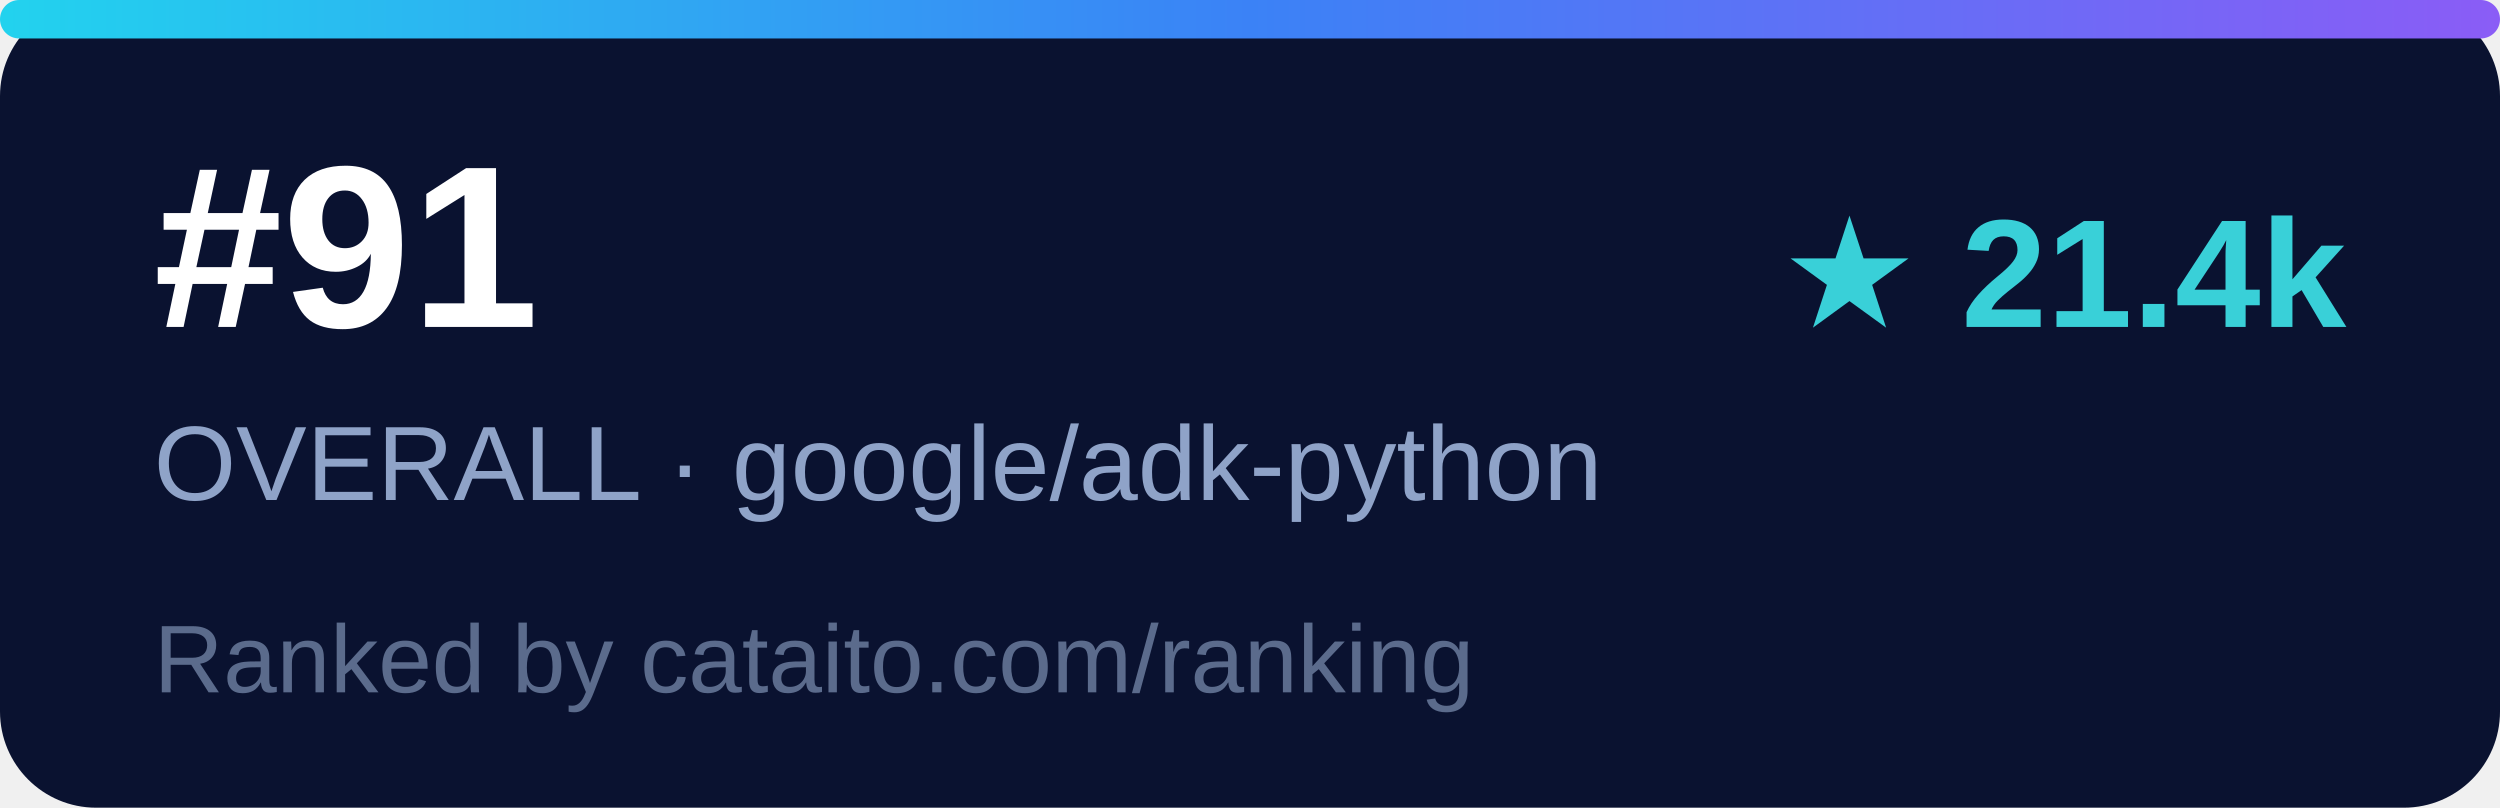
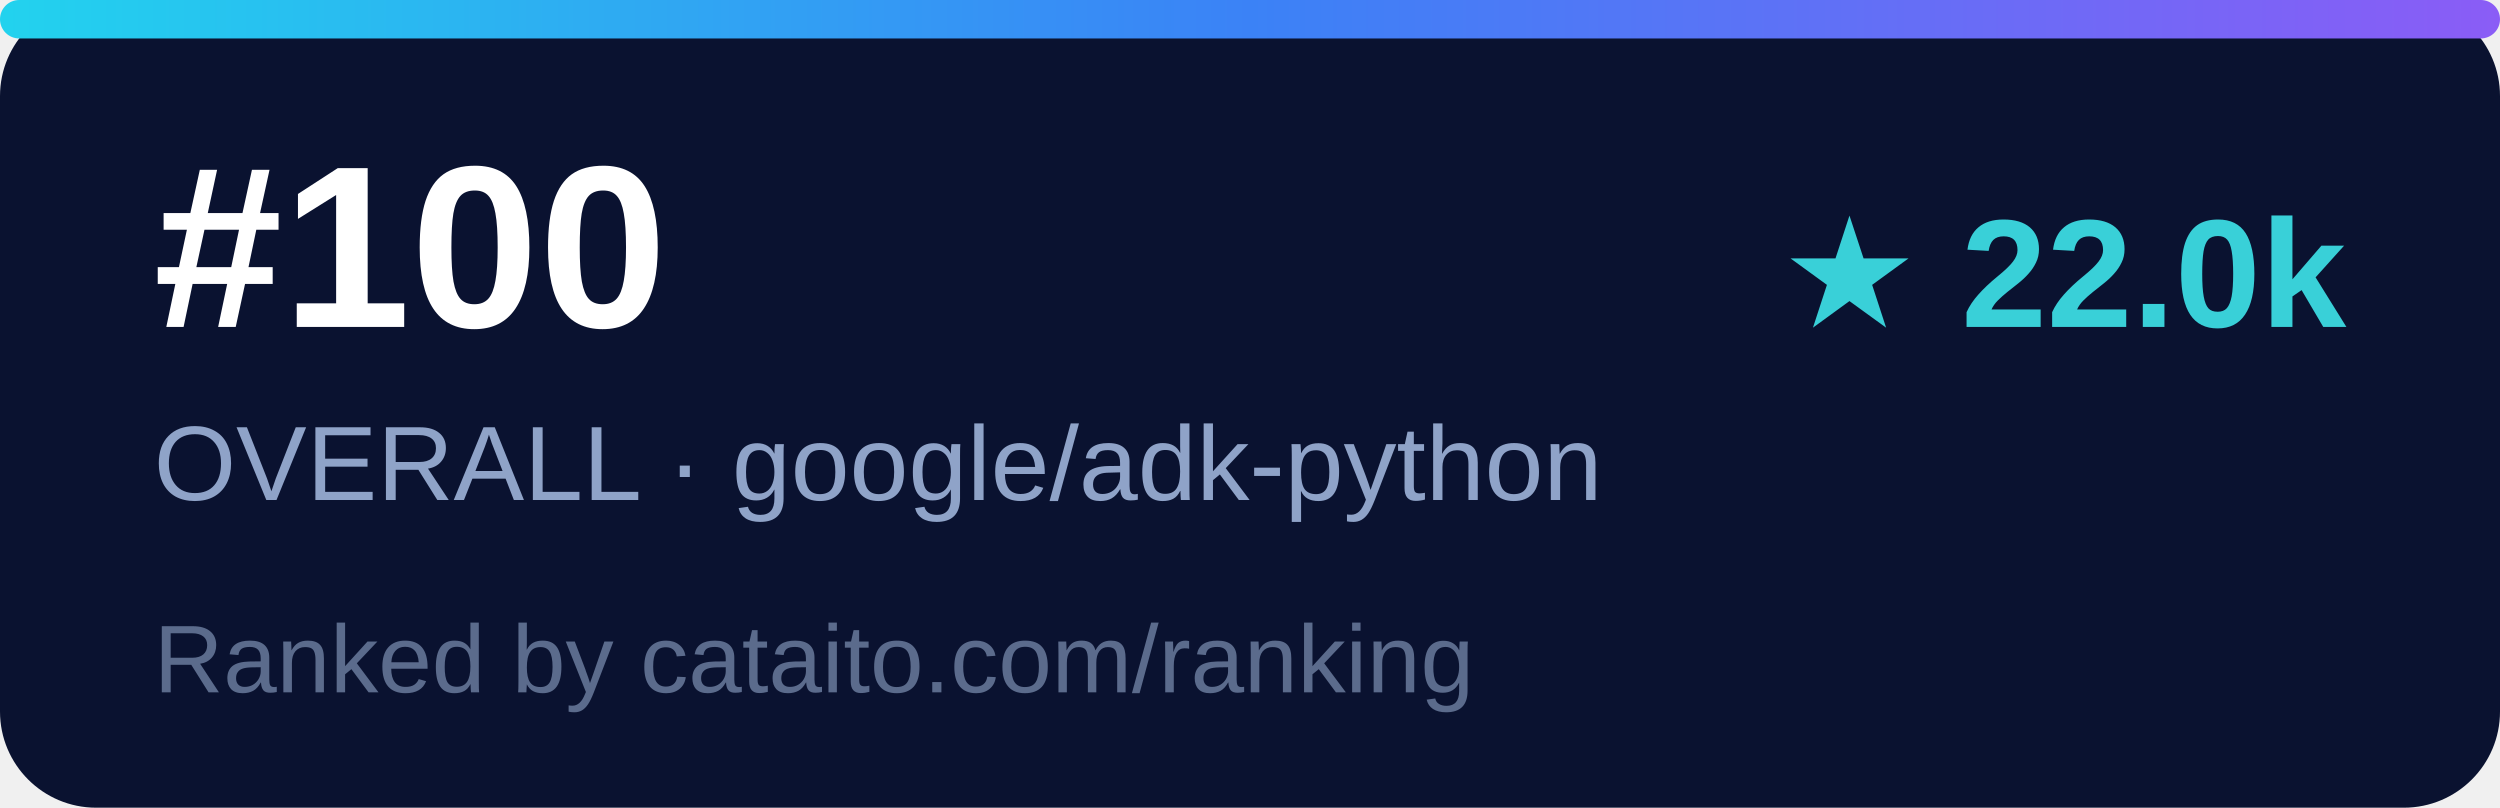
- <svg xmlns="http://www.w3.org/2000/svg" width="260" height="84" viewBox="0 0 260 84" role="img" aria-label="google/adk-python ranked #91 on Cataito">
+ <svg xmlns="http://www.w3.org/2000/svg" width="260" height="84" viewBox="0 0 260 84" role="img" aria-label="google/adk-python ranked #100 on Cataito">
  <defs>
    <linearGradient id="g" x1="0" y1="0" x2="1" y2="0">
      <stop offset="0%" stop-color="#22D3EE" />
      <stop offset="50%" stop-color="#3B82F6" />
      <stop offset="100%" stop-color="#8B5CF6" />
    </linearGradient>
  </defs>
  <rect width="260" height="84" rx="10" fill="#0A1230" />
  <rect width="260" height="4" rx="2" fill="url(#g)" />
-   <text x="16" y="34" font-size="24" font-weight="800" fill="#FFFFFF" font-family="Arial, sans-serif">#91</text>
+   <text x="16" y="34" font-size="24" font-weight="800" fill="#FFFFFF" font-family="Arial, sans-serif">#100</text>
  <text x="16" y="52" font-size="11" fill="#8FA3C8" font-family="Arial, sans-serif">OVERALL · google/adk-python</text>
-   <text x="244" y="34" font-size="16" font-weight="700" fill="#39D0D8" text-anchor="end" font-family="Arial, sans-serif">★ 21.4k</text>
+   <text x="244" y="34" font-size="16" font-weight="700" fill="#39D0D8" text-anchor="end" font-family="Arial, sans-serif">★ 22.0k</text>
  <text x="16" y="72" font-size="10" fill="#5B6B8C" font-family="Arial, sans-serif">Ranked by cataito.com/ranking</text>
</svg>
